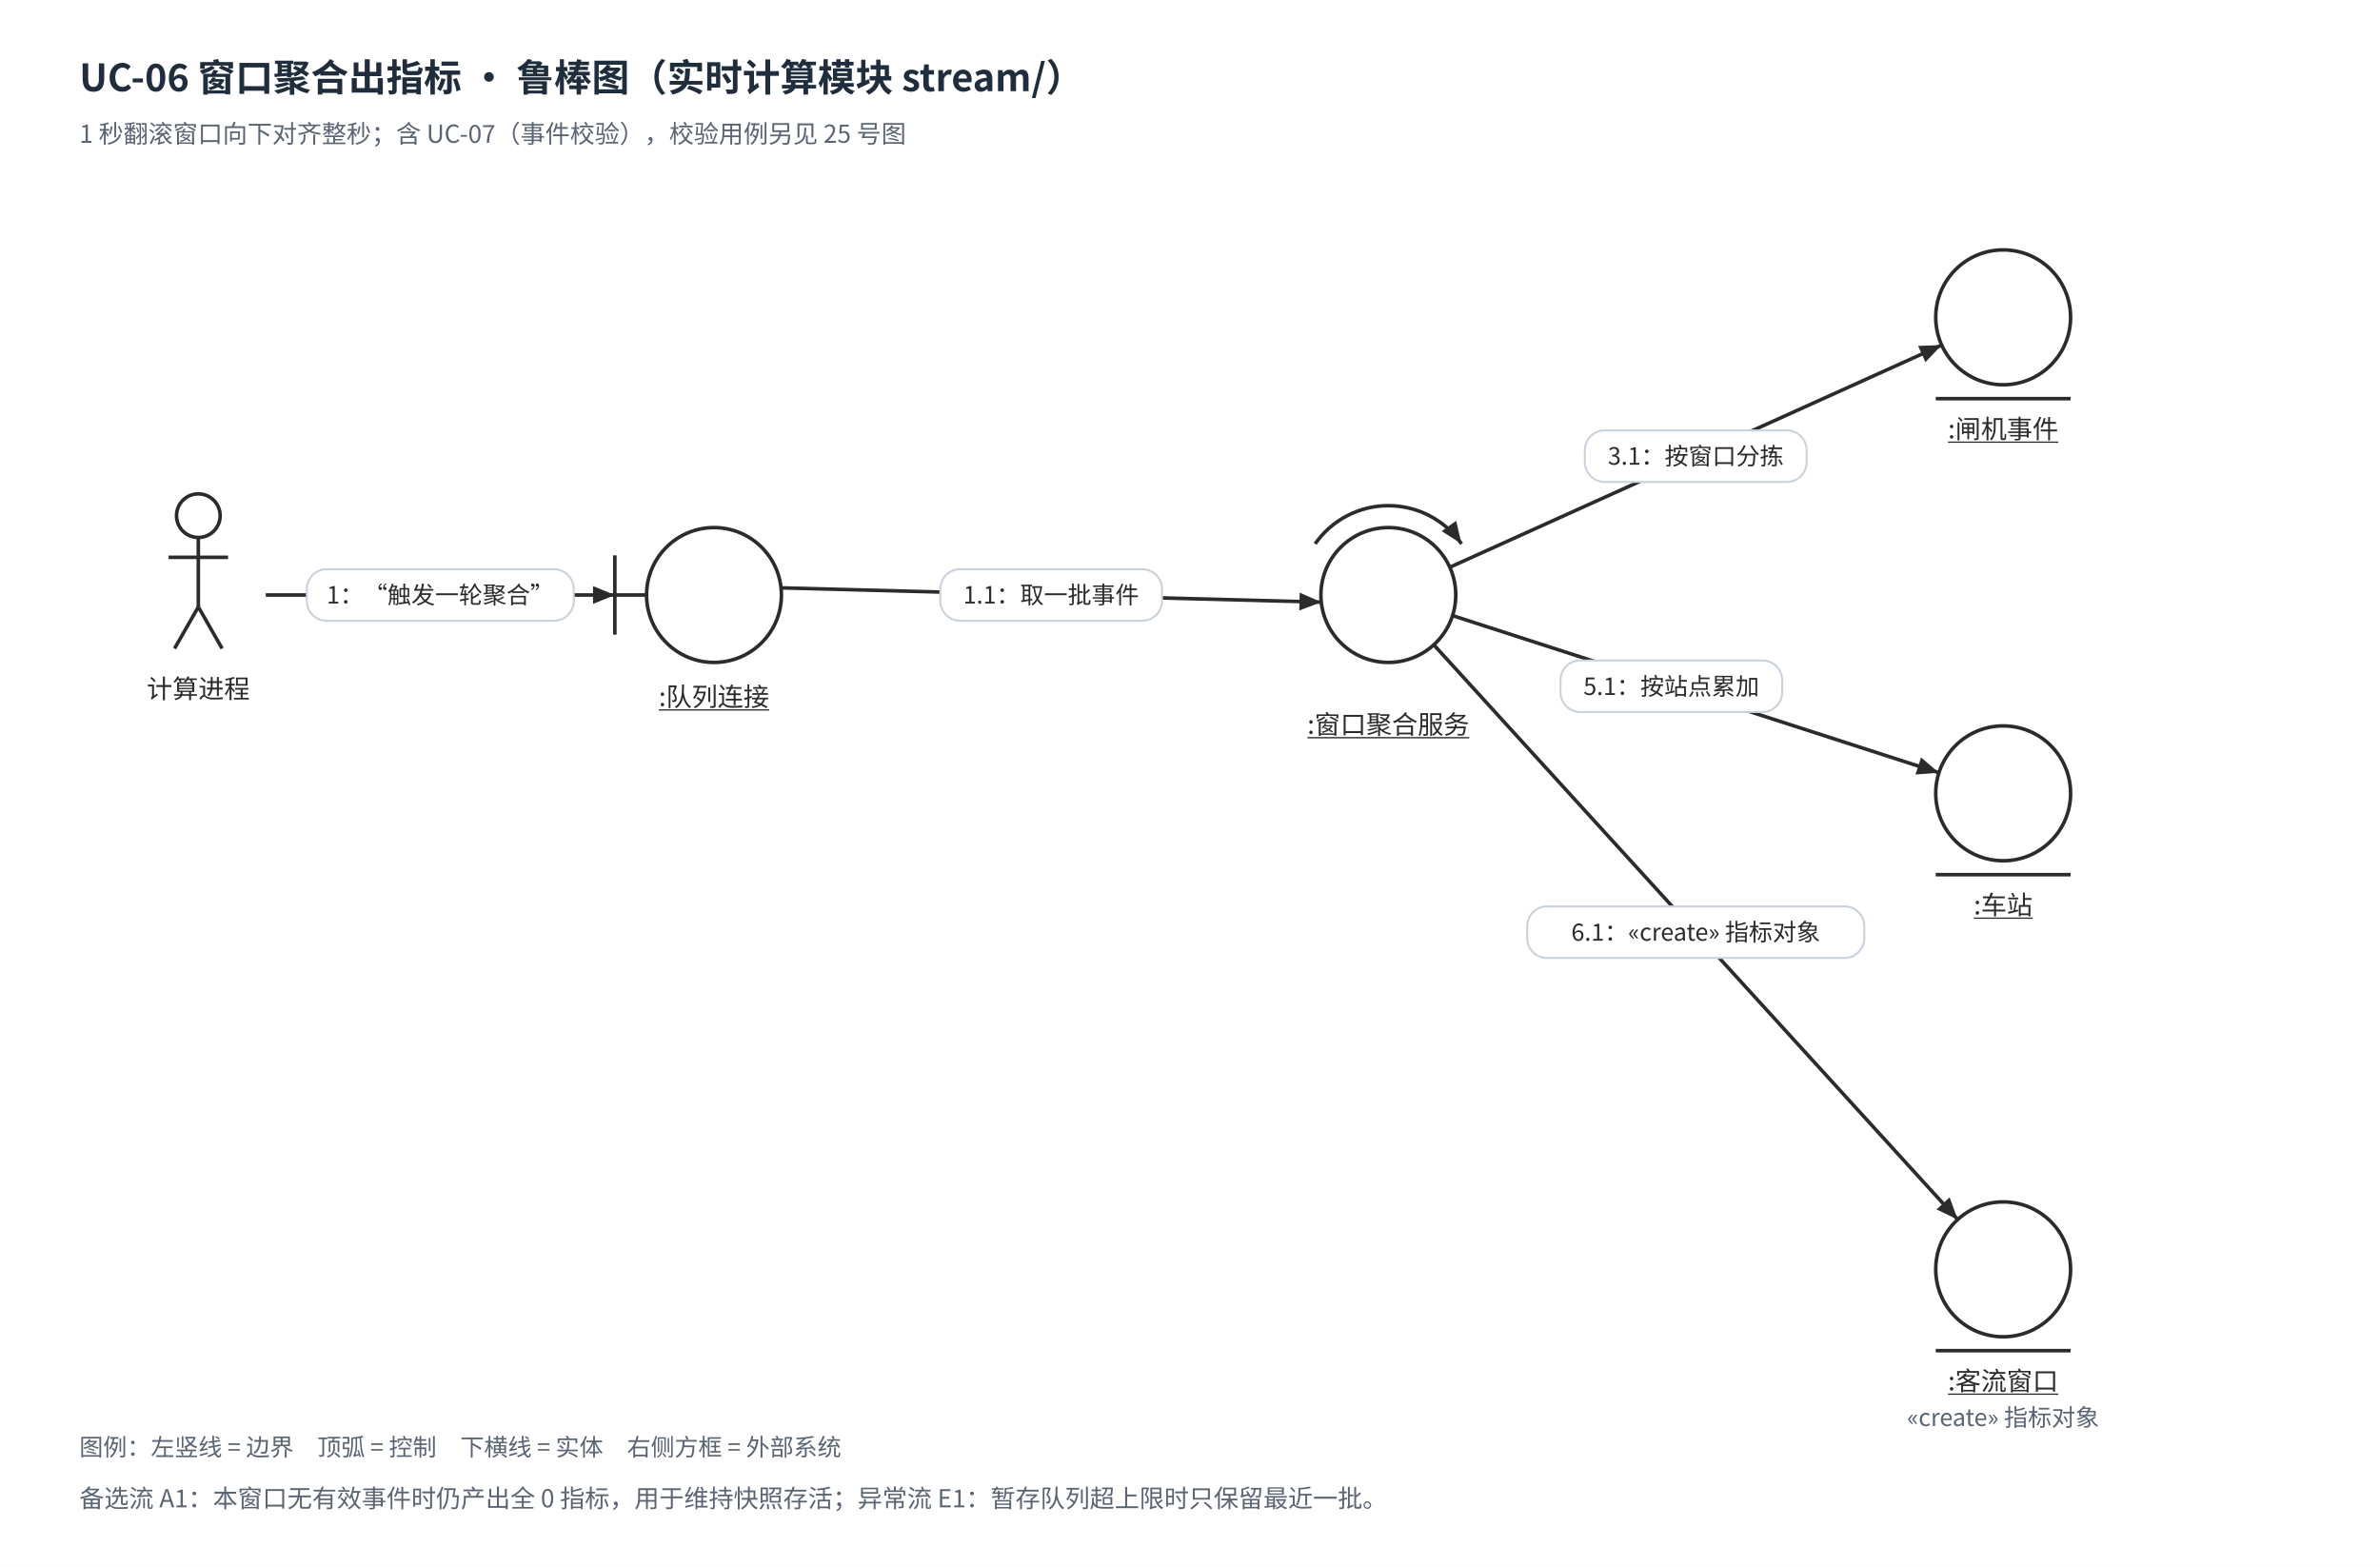
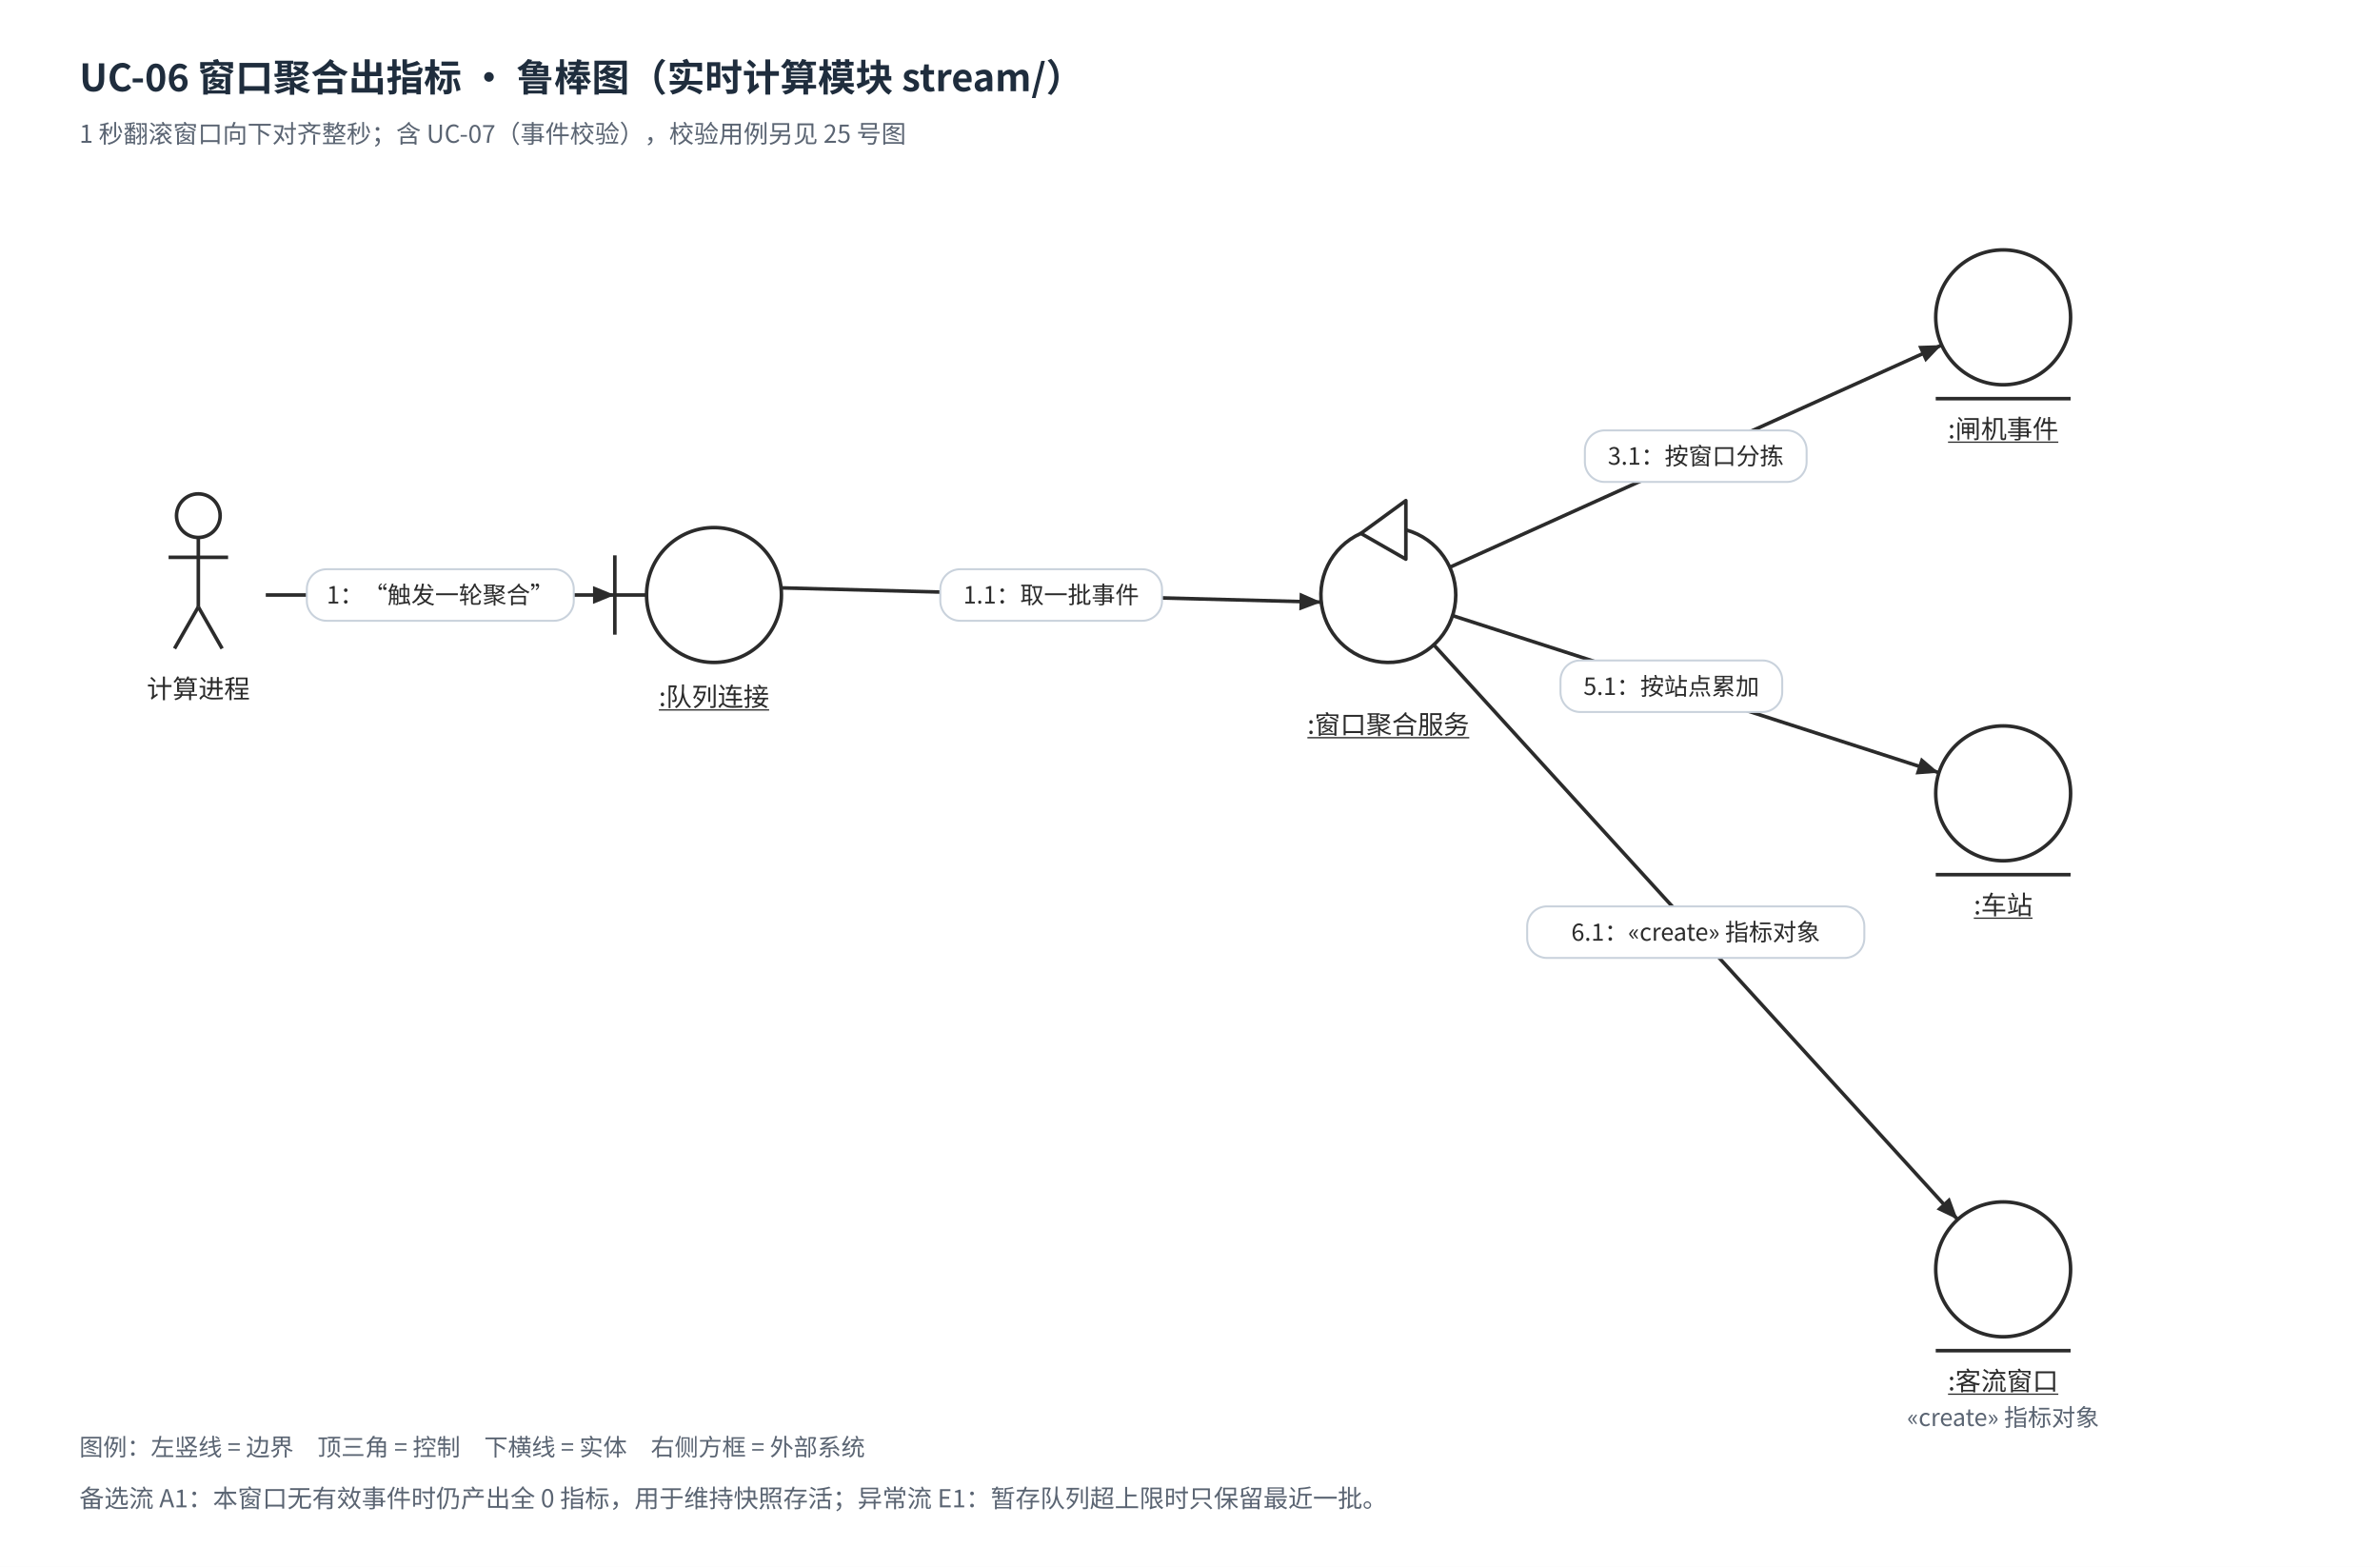
<svg xmlns="http://www.w3.org/2000/svg" width="1200" height="790" viewBox="0 0 1200 790" font-family="Microsoft YaHei, PingFang SC, Noto Sans CJK SC, sans-serif">
  <rect x="0" y="0" width="1200" height="790" fill="#ffffff" />
  <text x="40" y="46" font-size="19" font-weight="700" fill="#1f2d3d">UC-06 窗口聚合出指标 · 鲁棒图（实时计算模块 stream/）</text>
  <text x="40" y="72" font-size="12.5" fill="#5a6472">1 秒翻滚窗口向下对齐整秒；含 UC-07（事件校验），校验用例另见 25 号图</text>
  <circle cx="100" cy="260" r="11" fill="#fff" stroke="#2b2b2b" stroke-width="1.8" />
  <line x1="100" y1="271" x2="100" y2="306" stroke="#2b2b2b" stroke-width="1.8" />
  <line x1="85" y1="281" x2="115" y2="281" stroke="#2b2b2b" stroke-width="1.8" />
  <line x1="100" y1="306" x2="88" y2="327" stroke="#2b2b2b" stroke-width="1.8" />
  <line x1="100" y1="306" x2="112" y2="327" stroke="#2b2b2b" stroke-width="1.8" />
  <text x="100" y="352" text-anchor="middle" font-size="13" fill="#2b2b2b">计算进程</text>
  <circle cx="360" cy="300" r="34" fill="#fff" stroke="#2b2b2b" stroke-width="1.8" />
  <line x1="310" y1="280" x2="310" y2="320" stroke="#2b2b2b" stroke-width="1.8" />
  <line x1="310" y1="300" x2="326" y2="300" stroke="#2b2b2b" stroke-width="1.8" />
  <text x="360" y="356" text-anchor="middle" font-size="13" text-decoration="underline" fill="#2b2b2b">:队列连接</text>
-   <circle cx="700" cy="300" r="34" fill="#fff" stroke="#2b2b2b" stroke-width="1.8" />
-   <path d="M663.1,274.2 A45,45 0 0 1 736.9,274.2" fill="none" stroke="#2b2b2b" stroke-width="1.8" />
-   <path d="M736.9,274.2 L726.9,267.8 L734.2,262.6 Z" fill="#2b2b2b" />
+   <path d="M686.17,268.94 A34,34 0 1 0 708.84,267.17" fill="#fff" stroke="#2b2b2b" stroke-width="1.8" />
+   <path d="M708.84,252.40 L686.17,268.94 L708.84,281.94 Z" fill="#fff" stroke="#2b2b2b" stroke-width="1.8" stroke-linejoin="round" />
  <text x="700" y="370" text-anchor="middle" font-size="13" text-decoration="underline" fill="#2b2b2b">:窗口聚合服务</text>
  <circle cx="1010" cy="160" r="34" fill="#fff" stroke="#2b2b2b" stroke-width="1.8" />
  <line x1="976" y1="201" x2="1044" y2="201" stroke="#2b2b2b" stroke-width="1.8" />
  <text x="1010" y="221" text-anchor="middle" font-size="13" text-decoration="underline" fill="#2b2b2b">:闸机事件</text>
  <circle cx="1010" cy="400" r="34" fill="#fff" stroke="#2b2b2b" stroke-width="1.8" />
  <line x1="976" y1="441" x2="1044" y2="441" stroke="#2b2b2b" stroke-width="1.8" />
  <text x="1010" y="461" text-anchor="middle" font-size="13" text-decoration="underline" fill="#2b2b2b">:车站</text>
  <circle cx="1010" cy="640" r="34" fill="#fff" stroke="#2b2b2b" stroke-width="1.8" />
  <line x1="976" y1="681" x2="1044" y2="681" stroke="#2b2b2b" stroke-width="1.8" />
  <text x="1010" y="701" text-anchor="middle" font-size="13" text-decoration="underline" fill="#2b2b2b">:客流窗口</text>
  <text x="1010" y="719" text-anchor="middle" font-size="12" fill="#5a6472">«create» 指标对象</text>
  <line x1="134.0" y1="300.0" x2="310.0" y2="300.0" stroke="#2b2b2b" stroke-width="1.8" />
  <path d="M310.0,300.0 L299.0,304.5 L299.0,295.5 Z" fill="#2b2b2b" />
  <line x1="393.8" y1="296.4" x2="666.2" y2="303.6" stroke="#2b2b2b" stroke-width="1.8" />
  <path d="M666.2,303.6 L655.1,307.8 L655.3,298.8 Z" fill="#2b2b2b" />
  <line x1="731.0" y1="286.0" x2="979.0" y2="174.0" stroke="#2b2b2b" stroke-width="1.8" />
  <path d="M979.0,174.0 L970.8,182.6 L967.1,174.4 Z" fill="#2b2b2b" />
  <line x1="732.4" y1="310.4" x2="977.6" y2="389.6" stroke="#2b2b2b" stroke-width="1.8" />
  <path d="M977.6,389.6 L965.8,390.5 L968.6,381.9 Z" fill="#2b2b2b" />
  <line x1="722.9" y1="325.1" x2="987.1" y2="614.9" stroke="#2b2b2b" stroke-width="1.8" />
  <path d="M987.1,614.9 L976.4,609.8 L983.0,603.7 Z" fill="#2b2b2b" />
  <g>
    <rect x="154.7" y="287.0" width="134.6" height="26" rx="10" fill="#fff" stroke="#c9d2dc" stroke-width="1" />
  </g>
  <text x="222.0" y="304.3" text-anchor="middle" font-size="12" fill="#2b2b2b">1：“触发一轮聚合”</text>
  <g>
    <rect x="474.1" y="287.0" width="111.8" height="26" rx="10" fill="#fff" stroke="#c9d2dc" stroke-width="1" />
  </g>
  <text x="530.0" y="304.3" text-anchor="middle" font-size="12" fill="#2b2b2b">1.1：取一批事件</text>
  <g>
    <rect x="799.1" y="217.0" width="111.8" height="26" rx="10" fill="#fff" stroke="#c9d2dc" stroke-width="1" />
  </g>
  <text x="855.0" y="234.3" text-anchor="middle" font-size="12" fill="#2b2b2b">3.1：按窗口分拣</text>
  <g>
    <rect x="786.8" y="333.0" width="111.8" height="26" rx="10" fill="#fff" stroke="#c9d2dc" stroke-width="1" />
  </g>
  <text x="842.7" y="350.4" text-anchor="middle" font-size="12" fill="#2b2b2b">5.1：按站点累加</text>
  <g>
    <rect x="770.0" y="457.0" width="170.0" height="26" rx="10" fill="#fff" stroke="#c9d2dc" stroke-width="1" />
  </g>
  <text x="855.0" y="474.3" text-anchor="middle" font-size="12" fill="#2b2b2b">6.1：«create» 指标对象</text>
-   <text x="40" y="734" font-size="12" fill="#5a6472">图例：左竖线 = 边界　顶弧 = 控制　下横线 = 实体　右侧方框 = 外部系统</text>
+   <text x="40" y="734" font-size="12" fill="#5a6472">图例：左竖线 = 边界　顶三角 = 控制　下横线 = 实体　右侧方框 = 外部系统</text>
  <text x="40" y="760" font-size="12.5" fill="#5a6472">备选流 A1：本窗口无有效事件时仍产出全 0 指标，用于维持快照存活；异常流 E1：暂存队列超上限时只保留最近一批。</text>
</svg>
